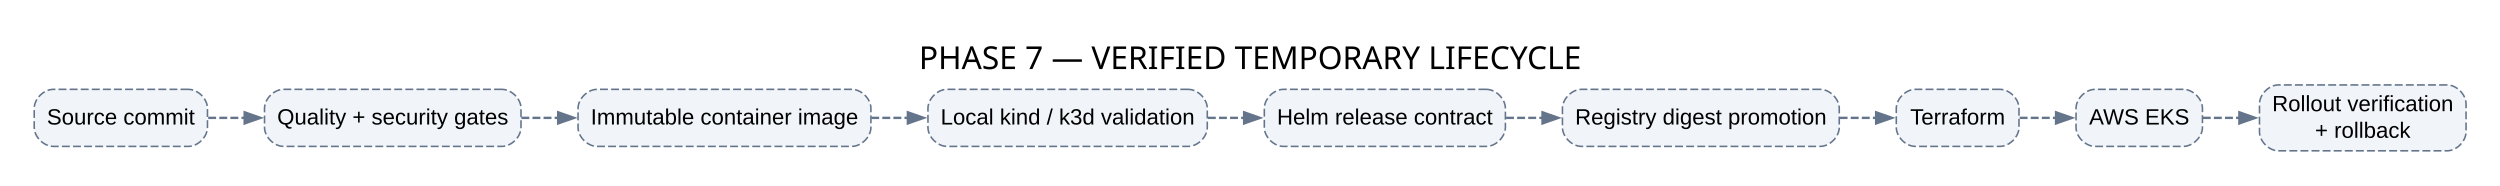
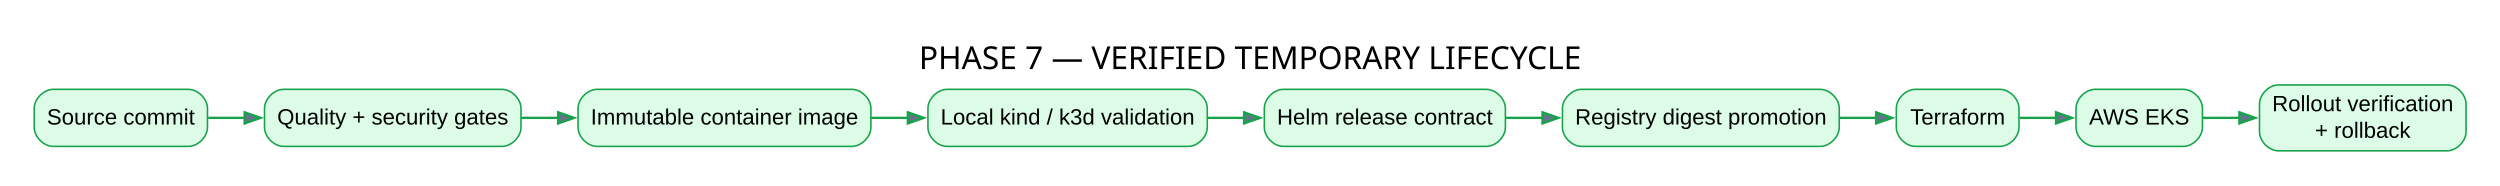
<svg xmlns="http://www.w3.org/2000/svg" width="1578pt" height="117pt" viewBox="0.00 0.00 1578.00 117.00">
  <g id="graph0" class="graph" transform="scale(1 1) rotate(0) translate(21.6 95.2)">
    <text xml:space="preserve" text-anchor="middle" x="767.49" y="-51.6" font-family="Arial Bold" font-size="20.00">PHASE 7 — VERIFIED TEMPORARY LIFECYCLE</text>
    <g id="node1" class="node">
-       <path fill="#f1f5f9" stroke="#64748b" stroke-dasharray="5,2" d="M97.36,-38.8C97.36,-38.8 12,-38.8 12,-38.8 6,-38.8 0,-32.8 0,-26.8 0,-26.8 0,-14.8 0,-14.8 0,-8.8 6,-2.8 12,-2.8 12,-2.8 97.36,-2.8 97.36,-2.8 103.36,-2.8 109.36,-8.8 109.36,-14.8 109.36,-14.8 109.36,-26.8 109.36,-26.8 109.36,-32.8 103.36,-38.8 97.36,-38.8" />
+       <path fill="#dcfce7" stroke="#16a34a" d="M97.36,-38.8C97.36,-38.8 12,-38.8 12,-38.8 6,-38.8 0,-32.8 0,-26.8 0,-26.8 0,-14.8 0,-14.8 0,-8.8 6,-2.8 12,-2.8 12,-2.8 97.36,-2.8 97.36,-2.8 103.36,-2.8 109.36,-8.8 109.36,-14.8 109.36,-14.8 109.36,-26.8 109.36,-26.8 109.36,-32.8 103.36,-38.8 97.36,-38.8" />
      <text xml:space="preserve" text-anchor="middle" x="54.68" y="-16.6" font-family="Arial" font-size="14.00">Source commit</text>
    </g>
    <g id="node2" class="node">
-       <path fill="#f1f5f9" stroke="#64748b" stroke-dasharray="5,2" d="M295.26,-38.8C295.26,-38.8 157.36,-38.8 157.36,-38.8 151.36,-38.8 145.36,-32.8 145.36,-26.8 145.36,-26.8 145.36,-14.8 145.36,-14.8 145.36,-8.8 151.36,-2.8 157.36,-2.8 157.36,-2.8 295.26,-2.8 295.26,-2.8 301.26,-2.8 307.26,-8.8 307.26,-14.8 307.26,-14.8 307.26,-26.8 307.26,-26.8 307.26,-32.8 301.26,-38.8 295.26,-38.8" />
+       <path fill="#dcfce7" stroke="#16a34a" d="M295.26,-38.8C295.26,-38.8 157.36,-38.8 157.36,-38.8 151.36,-38.8 145.36,-32.8 145.36,-26.8 145.36,-26.8 145.36,-14.8 145.36,-14.8 145.36,-8.8 151.36,-2.8 157.36,-2.8 157.36,-2.8 295.26,-2.8 295.26,-2.8 301.26,-2.8 307.26,-8.8 307.26,-14.8 307.26,-14.8 307.26,-26.8 307.26,-26.8 307.26,-32.8 301.26,-38.8 295.26,-38.8" />
      <text xml:space="preserve" text-anchor="middle" x="226.31" y="-16.6" font-family="Arial" font-size="14.00">Quality + security gates</text>
    </g>
    <g id="edge1" class="edge">
-       <path fill="none" stroke="#64748b" stroke-width="1.5" stroke-dasharray="5,2" d="M109.82,-20.8C117.29,-20.8 125.12,-20.8 133.04,-20.8" />
-       <polygon fill="#64748b" stroke="#64748b" stroke-width="1.5" points="132.83,-24.3 142.83,-20.8 132.83,-17.3 132.83,-24.3" />
+       <path fill="none" stroke="#16a34a" stroke-width="1.5" d="M109.82,-20.8C117.29,-20.8 125.12,-20.8 133.04,-20.8" />
+       <polygon fill="#64748b" stroke="#16a34a" stroke-width="1.5" points="132.83,-24.3 142.83,-20.8 132.83,-17.3 132.83,-24.3" />
    </g>
    <g id="node3" class="node">
-       <path fill="#f1f5f9" stroke="#64748b" stroke-dasharray="5,2" d="M516.12,-38.8C516.12,-38.8 355.26,-38.8 355.26,-38.8 349.26,-38.8 343.26,-32.8 343.26,-26.8 343.26,-26.8 343.26,-14.8 343.26,-14.8 343.26,-8.8 349.26,-2.8 355.26,-2.8 355.26,-2.8 516.12,-2.8 516.12,-2.8 522.12,-2.8 528.12,-8.8 528.12,-14.8 528.12,-14.8 528.12,-26.8 528.12,-26.8 528.12,-32.8 522.12,-38.8 516.12,-38.8" />
+       <path fill="#dcfce7" stroke="#16a34a" d="M516.12,-38.8C516.12,-38.8 355.26,-38.8 355.26,-38.8 349.26,-38.8 343.26,-32.8 343.26,-26.8 343.26,-26.8 343.26,-14.8 343.26,-14.8 343.26,-8.8 349.26,-2.8 355.26,-2.8 355.26,-2.8 516.12,-2.8 516.12,-2.8 522.12,-2.8 528.12,-8.8 528.12,-14.8 528.12,-14.8 528.12,-26.8 528.12,-26.8 528.12,-32.8 522.12,-38.8 516.12,-38.8" />
      <text xml:space="preserve" text-anchor="middle" x="435.69" y="-16.6" font-family="Arial" font-size="14.00">Immutable container image</text>
    </g>
    <g id="edge2" class="edge">
-       <path fill="none" stroke="#64748b" stroke-width="1.5" stroke-dasharray="5,2" d="M307.49,-20.8C315.12,-20.8 322.92,-20.8 330.74,-20.8" />
-       <polygon fill="#64748b" stroke="#64748b" stroke-width="1.5" points="330.72,-24.3 340.72,-20.8 330.72,-17.3 330.72,-24.3" />
+       <path fill="none" stroke="#16a34a" stroke-width="1.5" d="M307.49,-20.8C315.12,-20.8 322.92,-20.8 330.74,-20.8" />
+       <polygon fill="#64748b" stroke="#16a34a" stroke-width="1.5" points="330.72,-24.3 340.72,-20.8 330.72,-17.3 330.72,-24.3" />
    </g>
    <g id="node4" class="node">
-       <path fill="#f1f5f9" stroke="#64748b" stroke-dasharray="5,2" d="M728.44,-38.8C728.44,-38.8 576.12,-38.8 576.12,-38.8 570.12,-38.8 564.12,-32.8 564.12,-26.8 564.12,-26.8 564.12,-14.8 564.12,-14.8 564.12,-8.8 570.12,-2.8 576.12,-2.8 576.12,-2.8 728.44,-2.8 728.44,-2.8 734.44,-2.8 740.44,-8.8 740.44,-14.8 740.44,-14.8 740.44,-26.8 740.44,-26.8 740.44,-32.8 734.44,-38.8 728.44,-38.8" />
+       <path fill="#dcfce7" stroke="#16a34a" d="M728.44,-38.8C728.44,-38.8 576.12,-38.8 576.12,-38.8 570.12,-38.8 564.12,-32.8 564.12,-26.8 564.12,-26.8 564.12,-14.8 564.12,-14.8 564.12,-8.8 570.12,-2.8 576.12,-2.8 576.12,-2.8 728.44,-2.8 728.44,-2.8 734.44,-2.8 740.44,-8.8 740.44,-14.8 740.44,-14.8 740.44,-26.8 740.44,-26.8 740.44,-32.8 734.44,-38.8 728.44,-38.8" />
      <text xml:space="preserve" text-anchor="middle" x="652.28" y="-16.6" font-family="Arial" font-size="14.00">Local kind / k3d validation</text>
    </g>
    <g id="edge3" class="edge">
-       <path fill="none" stroke="#64748b" stroke-width="1.5" stroke-dasharray="5,2" d="M528.32,-20.8C536.02,-20.8 543.83,-20.8 551.58,-20.8" />
-       <polygon fill="#64748b" stroke="#64748b" stroke-width="1.5" points="551.44,-24.3 561.44,-20.8 551.44,-17.3 551.44,-24.3" />
+       <path fill="none" stroke="#16a34a" stroke-width="1.5" d="M528.32,-20.8C536.02,-20.8 543.83,-20.8 551.58,-20.8" />
+       <polygon fill="#64748b" stroke="#16a34a" stroke-width="1.5" points="551.44,-24.3 561.44,-20.8 551.44,-17.3 551.44,-24.3" />
    </g>
    <g id="node5" class="node">
-       <path fill="#f1f5f9" stroke="#64748b" stroke-dasharray="5,2" d="M916.61,-38.8C916.61,-38.8 788.44,-38.8 788.44,-38.8 782.44,-38.8 776.44,-32.8 776.44,-26.8 776.44,-26.8 776.44,-14.8 776.44,-14.8 776.44,-8.8 782.44,-2.8 788.44,-2.8 788.44,-2.8 916.61,-2.8 916.61,-2.8 922.61,-2.8 928.61,-8.8 928.61,-14.8 928.61,-14.8 928.61,-26.8 928.61,-26.8 928.61,-32.8 922.61,-38.8 916.61,-38.8" />
+       <path fill="#dcfce7" stroke="#16a34a" d="M916.61,-38.8C916.61,-38.8 788.44,-38.8 788.44,-38.8 782.44,-38.8 776.44,-32.8 776.44,-26.8 776.44,-26.8 776.44,-14.8 776.44,-14.8 776.44,-8.8 782.44,-2.8 788.44,-2.8 788.44,-2.8 916.61,-2.8 916.61,-2.8 922.61,-2.8 928.61,-8.8 928.61,-14.8 928.61,-14.8 928.61,-26.8 928.61,-26.8 928.61,-32.8 922.61,-38.8 916.61,-38.8" />
      <text xml:space="preserve" text-anchor="middle" x="852.52" y="-16.6" font-family="Arial" font-size="14.00">Helm release contract</text>
    </g>
    <g id="edge4" class="edge">
-       <path fill="none" stroke="#64748b" stroke-width="1.5" stroke-dasharray="5,2" d="M740.81,-20.8C748.41,-20.8 756.1,-20.8 763.71,-20.8" />
-       <polygon fill="#64748b" stroke="#64748b" stroke-width="1.5" points="763.69,-24.3 773.69,-20.8 763.69,-17.3 763.69,-24.3" />
+       <path fill="none" stroke="#16a34a" stroke-width="1.5" d="M740.81,-20.8C748.41,-20.8 756.1,-20.8 763.71,-20.8" />
+       <polygon fill="#64748b" stroke="#16a34a" stroke-width="1.5" points="763.69,-24.3 773.69,-20.8 763.69,-17.3 763.69,-24.3" />
    </g>
    <g id="node6" class="node">
-       <path fill="#f1f5f9" stroke="#64748b" stroke-dasharray="5,2" d="M1127.34,-38.8C1127.34,-38.8 976.61,-38.8 976.61,-38.8 970.61,-38.8 964.61,-32.8 964.61,-26.8 964.61,-26.8 964.61,-14.8 964.61,-14.8 964.61,-8.8 970.61,-2.8 976.61,-2.8 976.61,-2.8 1127.34,-2.8 1127.34,-2.8 1133.34,-2.8 1139.34,-8.8 1139.34,-14.8 1139.34,-14.8 1139.34,-26.8 1139.34,-26.8 1139.34,-32.8 1133.34,-38.8 1127.34,-38.8" />
+       <path fill="#dcfce7" stroke="#16a34a" d="M1127.34,-38.8C1127.34,-38.8 976.61,-38.8 976.61,-38.8 970.61,-38.8 964.61,-32.8 964.61,-26.8 964.61,-26.8 964.61,-14.8 964.61,-14.8 964.61,-8.8 970.61,-2.8 976.61,-2.8 976.61,-2.8 1127.34,-2.8 1127.34,-2.8 1133.34,-2.8 1139.34,-8.8 1139.34,-14.8 1139.34,-14.8 1139.34,-26.8 1139.34,-26.8 1139.34,-32.8 1133.34,-38.8 1127.34,-38.8" />
      <text xml:space="preserve" text-anchor="middle" x="1051.98" y="-16.6" font-family="Arial" font-size="14.00">Registry digest promotion</text>
    </g>
    <g id="edge5" class="edge">
-       <path fill="none" stroke="#64748b" stroke-width="1.5" stroke-dasharray="5,2" d="M929.02,-20.8C936.59,-20.8 944.36,-20.8 952.13,-20.8" />
-       <polygon fill="#64748b" stroke="#64748b" stroke-width="1.5" points="952.03,-24.3 962.03,-20.8 952.03,-17.3 952.03,-24.3" />
+       <path fill="none" stroke="#16a34a" stroke-width="1.5" d="M929.02,-20.8C936.59,-20.8 944.36,-20.8 952.13,-20.8" />
+       <polygon fill="#64748b" stroke="#16a34a" stroke-width="1.5" points="952.03,-24.3 962.03,-20.8 952.03,-17.3 952.03,-24.3" />
    </g>
    <g id="node7" class="node">
-       <path fill="#f1f5f9" stroke="#64748b" stroke-dasharray="5,2" d="M1240.79,-38.8C1240.79,-38.8 1187.34,-38.8 1187.34,-38.8 1181.34,-38.8 1175.34,-32.8 1175.34,-26.8 1175.34,-26.8 1175.34,-14.8 1175.34,-14.8 1175.34,-8.8 1181.34,-2.8 1187.34,-2.8 1187.34,-2.8 1240.79,-2.8 1240.79,-2.8 1246.79,-2.8 1252.79,-8.8 1252.79,-14.8 1252.79,-14.8 1252.79,-26.8 1252.79,-26.8 1252.79,-32.8 1246.79,-38.8 1240.79,-38.8" />
+       <path fill="#dcfce7" stroke="#16a34a" d="M1240.79,-38.8C1240.79,-38.8 1187.34,-38.8 1187.34,-38.8 1181.34,-38.8 1175.34,-32.8 1175.34,-26.8 1175.34,-26.8 1175.34,-14.8 1175.34,-14.8 1175.34,-8.8 1181.34,-2.8 1187.34,-2.8 1187.34,-2.8 1240.79,-2.8 1240.79,-2.8 1246.79,-2.8 1252.79,-8.8 1252.79,-14.8 1252.79,-14.8 1252.79,-26.8 1252.79,-26.8 1252.79,-32.8 1246.79,-38.8 1240.79,-38.8" />
      <text xml:space="preserve" text-anchor="middle" x="1214.07" y="-16.6" font-family="Arial" font-size="14.00">Terraform</text>
    </g>
    <g id="edge6" class="edge">
-       <path fill="none" stroke="#64748b" stroke-width="1.5" stroke-dasharray="5,2" d="M1139.58,-20.8C1147.51,-20.8 1155.35,-20.8 1162.8,-20.8" />
-       <polygon fill="#64748b" stroke="#64748b" stroke-width="1.5" points="1162.62,-24.3 1172.62,-20.8 1162.62,-17.3 1162.62,-24.3" />
+       <path fill="none" stroke="#16a34a" stroke-width="1.5" d="M1139.58,-20.8C1147.51,-20.8 1155.35,-20.8 1162.8,-20.8" />
+       <polygon fill="#64748b" stroke="#16a34a" stroke-width="1.5" points="1162.62,-24.3 1172.62,-20.8 1162.62,-17.3 1162.62,-24.3" />
    </g>
    <g id="node8" class="node">
-       <path fill="#f1f5f9" stroke="#64748b" stroke-dasharray="5,2" d="M1356.59,-38.8C1356.59,-38.8 1300.79,-38.8 1300.79,-38.8 1294.79,-38.8 1288.79,-32.8 1288.79,-26.8 1288.79,-26.8 1288.79,-14.8 1288.79,-14.8 1288.79,-8.8 1294.79,-2.8 1300.79,-2.8 1300.79,-2.8 1356.59,-2.8 1356.59,-2.8 1362.59,-2.8 1368.59,-8.8 1368.59,-14.8 1368.59,-14.8 1368.59,-26.8 1368.59,-26.8 1368.59,-32.8 1362.59,-38.8 1356.59,-38.8" />
+       <path fill="#dcfce7" stroke="#16a34a" d="M1356.59,-38.8C1356.59,-38.8 1300.79,-38.8 1300.79,-38.8 1294.79,-38.8 1288.79,-32.8 1288.79,-26.8 1288.79,-26.8 1288.79,-14.8 1288.79,-14.8 1288.79,-8.8 1294.79,-2.8 1300.79,-2.8 1300.79,-2.8 1356.59,-2.8 1356.59,-2.8 1362.59,-2.8 1368.59,-8.8 1368.59,-14.8 1368.59,-14.8 1368.59,-26.8 1368.59,-26.8 1368.59,-32.8 1362.59,-38.8 1356.59,-38.8" />
      <text xml:space="preserve" text-anchor="middle" x="1328.69" y="-16.6" font-family="Arial" font-size="14.00">AWS EKS</text>
    </g>
    <g id="edge7" class="edge">
-       <path fill="none" stroke="#64748b" stroke-width="1.5" stroke-dasharray="5,2" d="M1253.2,-20.8C1260.65,-20.8 1268.58,-20.8 1276.38,-20.8" />
-       <polygon fill="#64748b" stroke="#64748b" stroke-width="1.5" points="1276.18,-24.3 1286.18,-20.8 1276.18,-17.3 1276.18,-24.3" />
+       <path fill="none" stroke="#16a34a" stroke-width="1.5" d="M1253.2,-20.8C1260.65,-20.8 1268.58,-20.8 1276.38,-20.8" />
+       <polygon fill="#64748b" stroke="#16a34a" stroke-width="1.5" points="1276.18,-24.3 1286.18,-20.8 1276.18,-17.3 1276.18,-24.3" />
    </g>
    <g id="node9" class="node">
-       <path fill="#f1f5f9" stroke="#64748b" stroke-dasharray="5,2" d="M1522.97,-41.6C1522.97,-41.6 1416.59,-41.6 1416.59,-41.6 1410.59,-41.6 1404.59,-35.6 1404.59,-29.6 1404.59,-29.6 1404.59,-12 1404.59,-12 1404.59,-6 1410.59,0 1416.59,0 1416.59,0 1522.97,0 1522.97,0 1528.97,0 1534.97,-6 1534.97,-12 1534.97,-12 1534.97,-29.6 1534.97,-29.6 1534.97,-35.6 1528.97,-41.6 1522.97,-41.6" />
+       <path fill="#dcfce7" stroke="#16a34a" d="M1522.97,-41.6C1522.97,-41.6 1416.59,-41.6 1416.59,-41.6 1410.59,-41.6 1404.59,-35.6 1404.59,-29.6 1404.59,-29.6 1404.59,-12 1404.59,-12 1404.59,-6 1410.59,0 1416.59,0 1416.59,0 1522.97,0 1522.97,0 1528.97,0 1534.97,-6 1534.97,-12 1534.97,-12 1534.97,-29.6 1534.97,-29.6 1534.97,-35.6 1528.97,-41.6 1522.97,-41.6" />
      <text xml:space="preserve" text-anchor="middle" x="1469.78" y="-25" font-family="Arial" font-size="14.00">Rollout verification</text>
      <text xml:space="preserve" text-anchor="middle" x="1469.78" y="-8.2" font-family="Arial" font-size="14.00">+ rollback</text>
    </g>
    <g id="edge8" class="edge">
-       <path fill="none" stroke="#64748b" stroke-width="1.5" stroke-dasharray="5,2" d="M1368.8,-20.8C1376.11,-20.8 1383.98,-20.8 1391.98,-20.8" />
-       <polygon fill="#64748b" stroke="#64748b" stroke-width="1.5" points="1391.89,-24.3 1401.89,-20.8 1391.89,-17.3 1391.89,-24.3" />
+       <path fill="none" stroke="#16a34a" stroke-width="1.5" d="M1368.8,-20.8C1376.11,-20.8 1383.98,-20.8 1391.98,-20.8" />
+       <polygon fill="#64748b" stroke="#16a34a" stroke-width="1.5" points="1391.89,-24.3 1401.89,-20.8 1391.89,-17.3 1391.89,-24.3" />
    </g>
  </g>
</svg>
